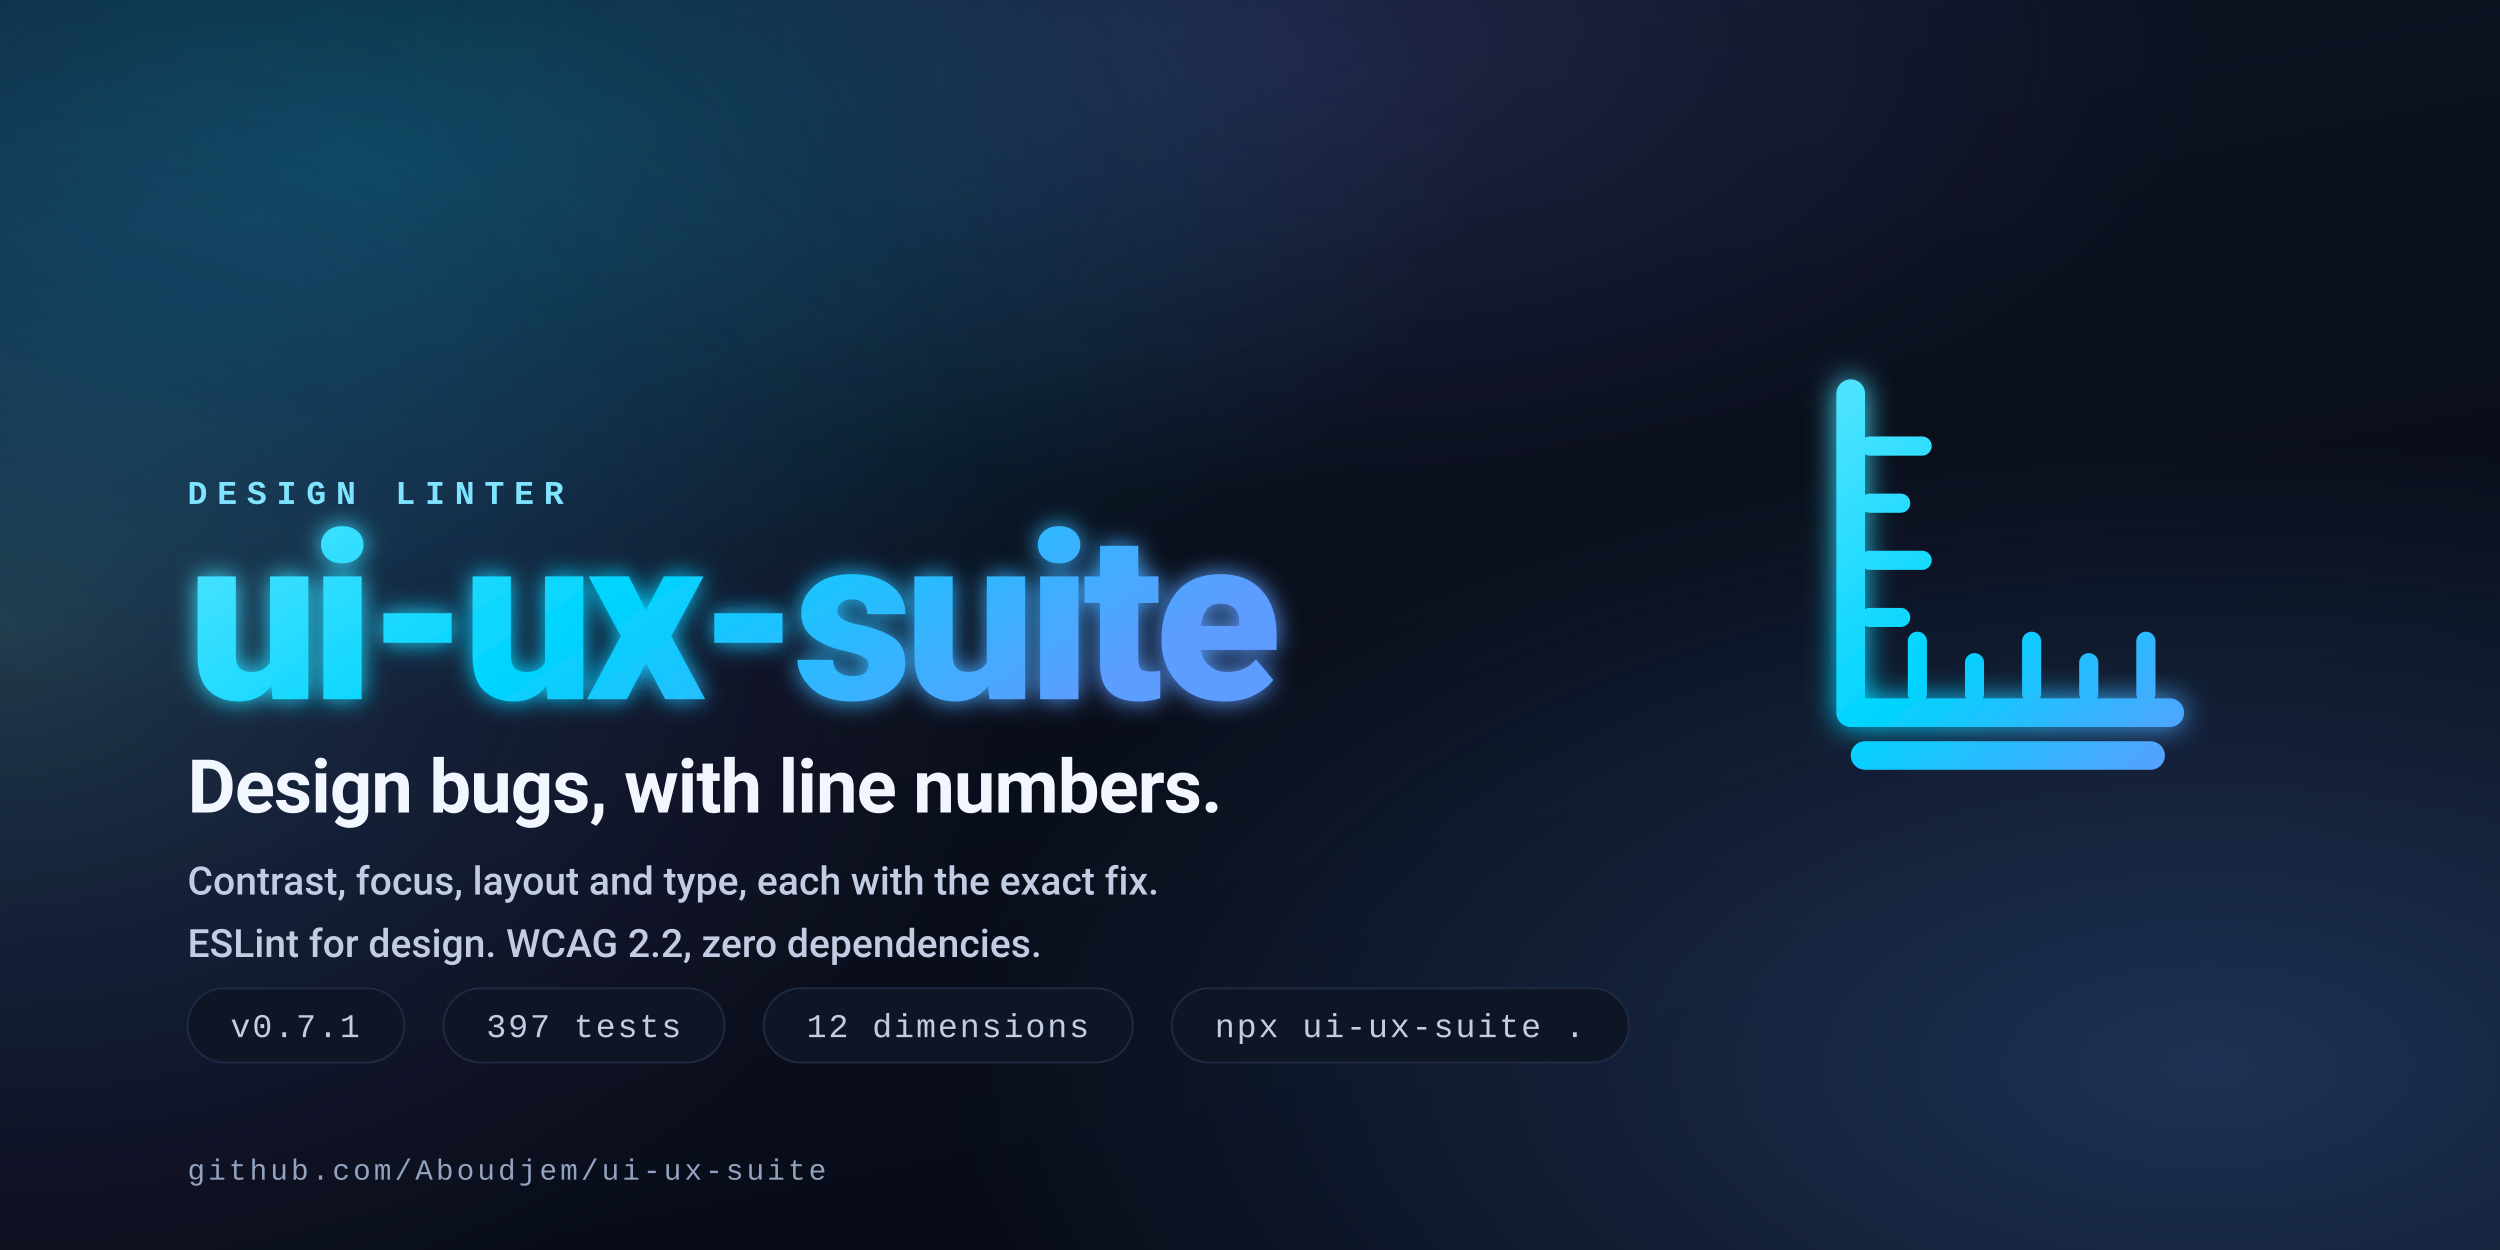
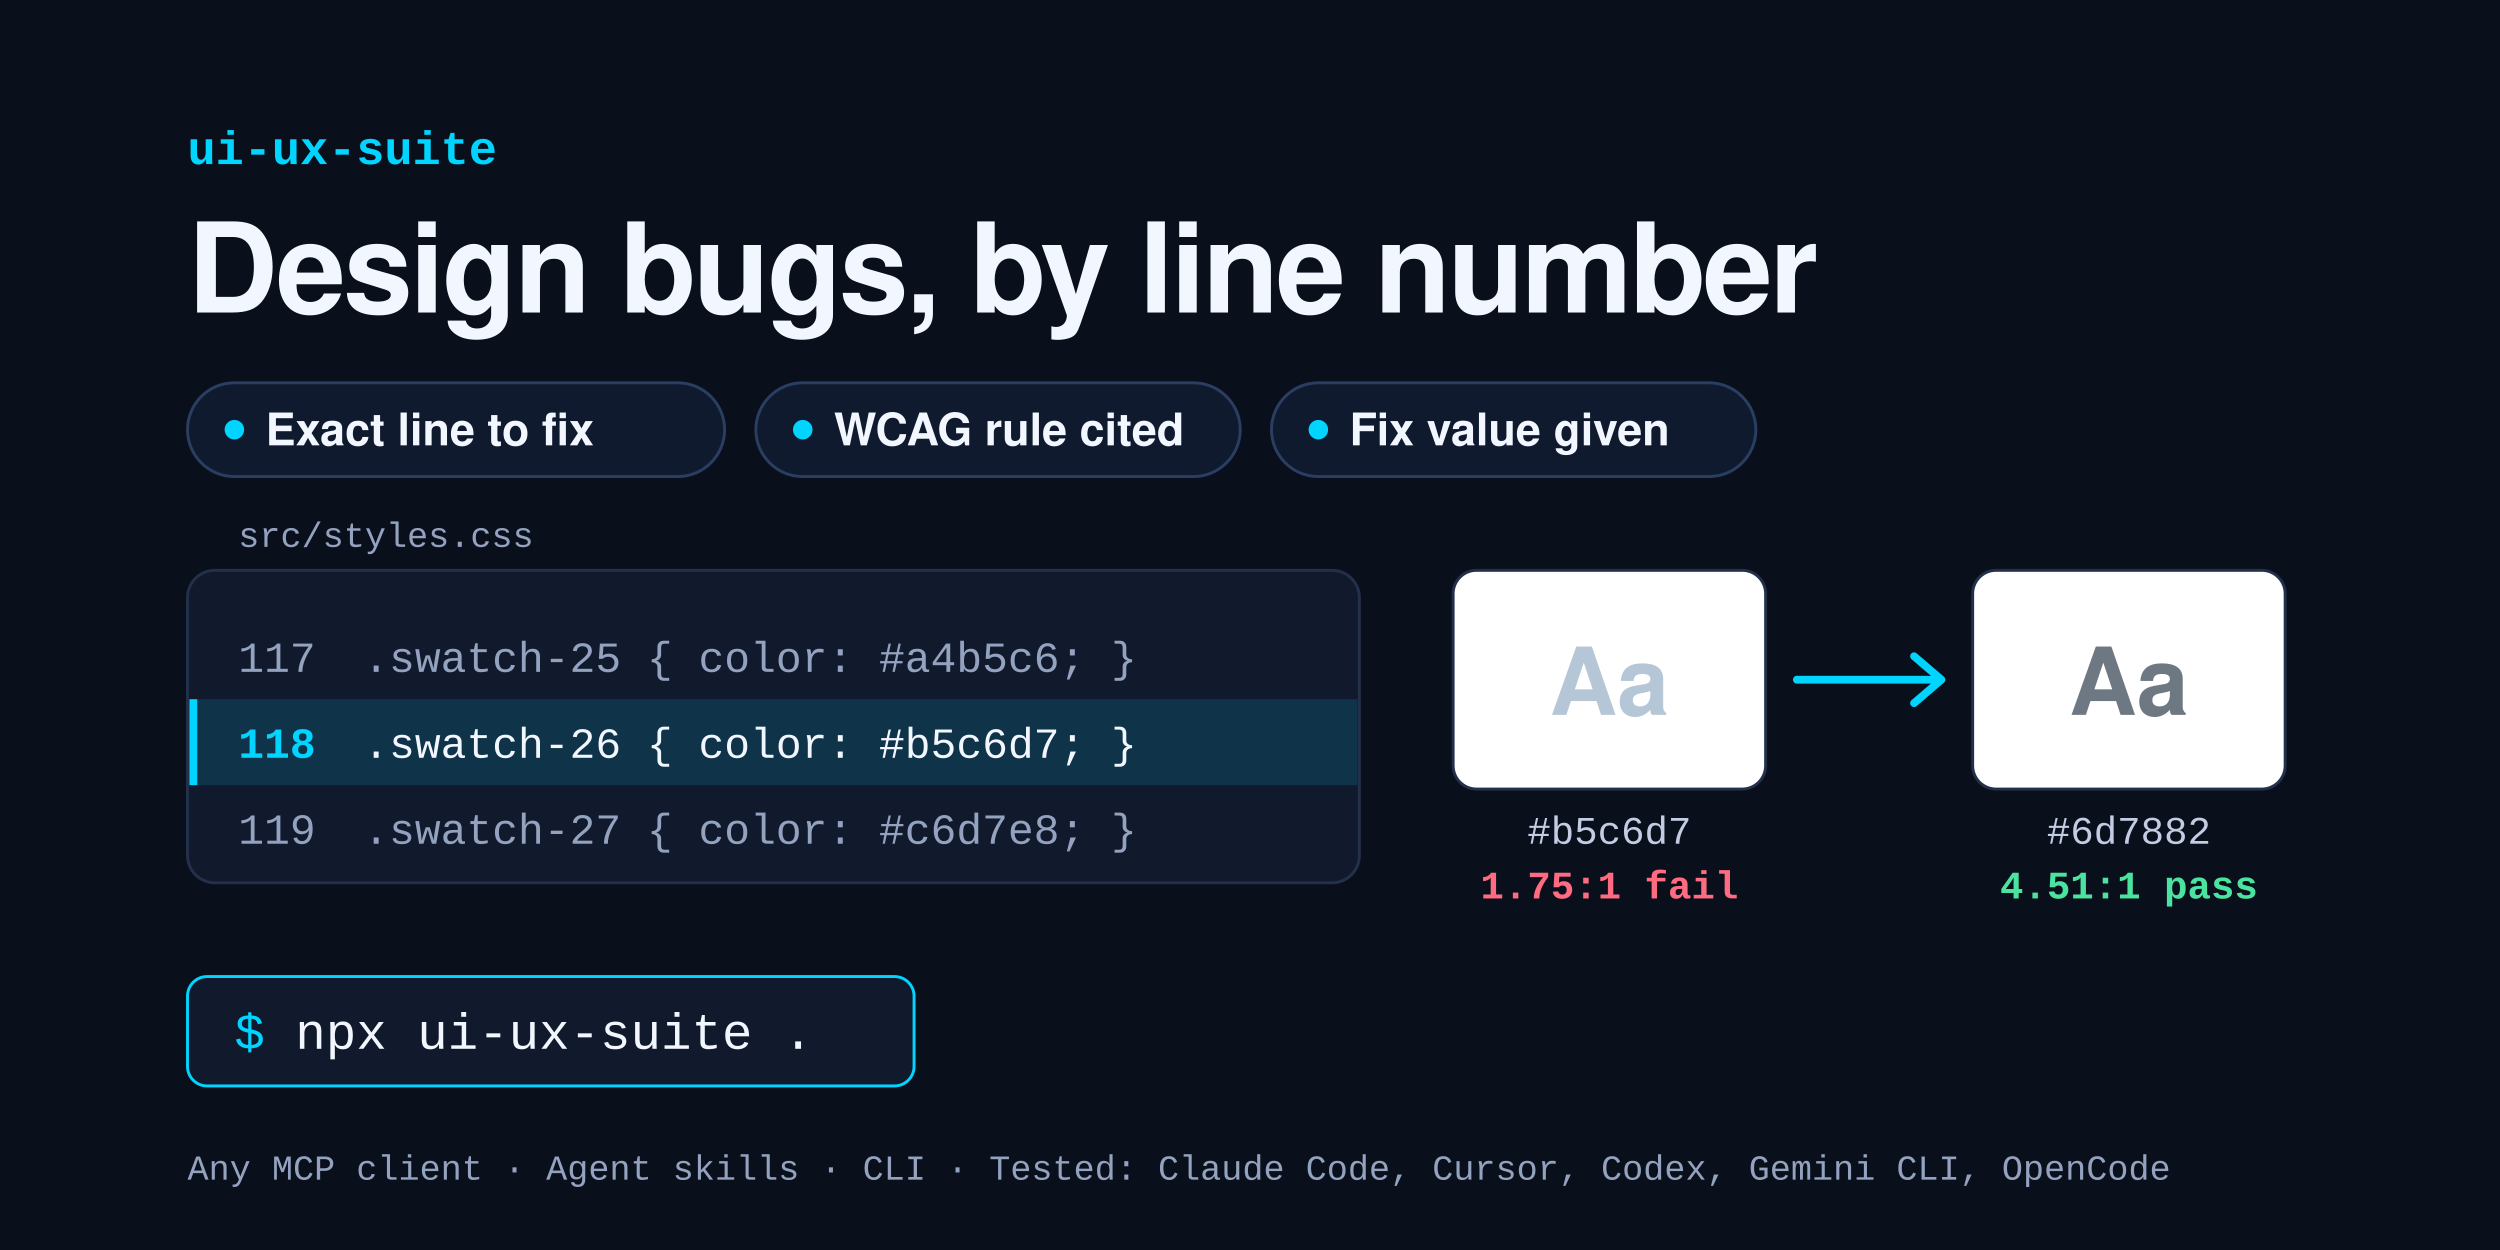
- <svg xmlns="http://www.w3.org/2000/svg" viewBox="0 0 1280 640" fill="none" role="img" aria-label="ui-ux-suite: ESLint for design.">
-   <defs>
-     <linearGradient id="ux-ground" x1="0" y1="0" x2="0.4" y2="1">
-       <stop offset="0%" stop-color="#0C1626" />
-       <stop offset="55%" stop-color="#0A0F1C" />
-       <stop offset="100%" stop-color="#080C18" />
-     </linearGradient>
-     <radialGradient id="ux-bloomA" cx="0.15" cy="0.13" r="0.44">
-       <stop offset="0%" stop-color="#00D4FF" stop-opacity="0.26" />
-       <stop offset="100%" stop-color="#00D4FF" stop-opacity="0" />
-     </radialGradient>
-     <radialGradient id="ux-bloomB" cx="0.88" cy="0.85" r="0.50">
-       <stop offset="0%" stop-color="#5B9DFF" stop-opacity="0.26" />
-       <stop offset="100%" stop-color="#5B9DFF" stop-opacity="0" />
-     </radialGradient>
-     <radialGradient id="ux-bloomC" cx="0.52" cy="0.04" r="0.36">
-       <stop offset="0%" stop-color="#8E7BFF" stop-opacity="0.16" />
-       <stop offset="100%" stop-color="#8E7BFF" stop-opacity="0" />
-     </radialGradient>
-     <radialGradient id="ux-wash" cx="0.5" cy="0.5" r="0.5">
-       <stop offset="0%" stop-color="#7FE4FF" stop-opacity="0.20" />
-       <stop offset="42%" stop-color="#5B9DFF" stop-opacity="0.124" />
-       <stop offset="76%" stop-color="#8E7BFF" stop-opacity="0.046" />
-       <stop offset="100%" stop-color="#8E7BFF" stop-opacity="0" />
-     </radialGradient>
-     <clipPath id="ux-frame">
-       <rect width="1280" height="640" />
-     </clipPath>
-     <linearGradient id="ux-ink" gradientUnits="userSpaceOnUse" x1="62" y1="60" x2="200" y2="220">
-       <stop class="uxk1" offset="0%" stop-color="#4DE3FF" />
-       <stop class="uxk2" offset="52%" stop-color="#00D4FF" />
-       <stop class="uxk3" offset="100%" stop-color="#5B9DFF" />
-     </linearGradient>
-     <filter id="ux-glow" x="-45%" y="-45%" width="190%" height="190%">
-       <feGaussianBlur stdDeviation="6.0" result="b" />
-       <feMerge>
-         <feMergeNode in="b" />
-         <feMergeNode in="SourceGraphic" />
-       </feMerge>
-     </filter>
-     <filter id="ux-glow-sm" x="-150%" y="-150%" width="400%" height="400%">
-       <feGaussianBlur stdDeviation="3.4" result="b" />
-       <feMerge>
-         <feMergeNode in="b" />
-         <feMergeNode in="SourceGraphic" />
-       </feMerge>
-     </filter>
-     <clipPath id="ux-cal">
-       <rect class="uxcal" x="62" y="208" width="132" height="12" />
-     </clipPath>
-     <linearGradient id="ux-word" x1="0" y1="0" x2="1" y2="0.25">
-       <stop class="uxk1" offset="0%" stop-color="#4DE3FF" />
-       <stop class="uxk2" offset="46%" stop-color="#00D4FF" />
-       <stop class="uxk3" offset="100%" stop-color="#5B9DFF" />
-     </linearGradient>
-     <linearGradient id="ux-sheen" x1="0" y1="0" x2="1" y2="0">
-       <stop offset="0%" stop-color="#FFFFFF" stop-opacity="0" />
-       <stop offset="50%" stop-color="#FFFFFF" stop-opacity="0.62" />
-       <stop offset="100%" stop-color="#FFFFFF" stop-opacity="0" />
-     </linearGradient>
-     <clipPath id="ux-wordclip">
-       <text x="96" y="358" font-family="system-ui, -apple-system, 'Segoe UI', Roboto, 'Helvetica Neue', Arial, sans-serif" font-size="119" font-weight="800" letter-spacing="-4.2">ui-ux-suite</text>
-     </clipPath>
-   </defs>
-   <style>
-     .disp { font-family: system-ui, -apple-system, 'Segoe UI', Roboto, 'Helvetica Neue', Arial, sans-serif; }
-     .mono { font-family: ui-monospace, SFMono-Regular, 'SF Mono', Menlo, Consolas, 'Liberation Mono', monospace; }
-     .eyebrow { font-size: 13px; font-weight: 600; letter-spacing: 4.5px; fill: #7FE4FF; }
-     .head    { font-size: 38px; font-weight: 700; fill: #F2F6FF; letter-spacing: -0.5px; }
-     .sub     { font-size: 20px; font-weight: 500; fill: #C2CDE4; }
-     .tag     { font-size: 15px; letter-spacing: 1.6px; fill: #93A2BE; }
-     .chip    { font-size: 11.5px; letter-spacing: 1.2px; fill: #C2CDE4; }
-     .chipbig { font-size: 17px; letter-spacing: 1px; fill: #C2CDE4; }
-     .tagsm { font-size: 12.5px; letter-spacing: 1.6px; fill: #93A2BE; }
-     .eyebrow { font-size: 17px; letter-spacing: 5px; }
-     @keyframes ux-breathe { 0%,100% { opacity:0.62; } 50% { opacity:1; } }
-     .uxbloom { animation: ux-breathe 11s ease-in-out infinite; }
-     @keyframes ux-sweep { 0% { transform: translateX(-360px); } 100% { transform: translateX(1640px); } }
-     .uxwash { animation: ux-sweep 19s cubic-bezier(.5,0,.5,1) infinite; }
-     @keyframes ux-sheen { 0% { transform: translateX(0); } 15%,100% { transform: translateX(547px); } }
-     .uxsheen { animation: ux-sheen 8.5s cubic-bezier(.4,0,.3,1) infinite; }
-     @keyframes ux-tick { 0%,100% { opacity: 0.34; } 44%,62% { opacity: 1; } }
-     .uxt1 { animation: ux-tick 6s ease-in-out infinite 0.0s; }
-     .uxt2 { animation: ux-tick 6s ease-in-out infinite 0.16s; }
-     .uxt3 { animation: ux-tick 6s ease-in-out infinite 0.32s; }
-     .uxt4 { animation: ux-tick 6s ease-in-out infinite 0.48s; }
-     .uxt5 { animation: ux-tick 6s ease-in-out infinite 0.64s; }
-     .uxt6 { animation: ux-tick 6s ease-in-out infinite 0.8s; }
-     .uxt7 { animation: ux-tick 6s ease-in-out infinite 0.96s; }
-     .uxt8 { animation: ux-tick 6s ease-in-out infinite 1.12s; }
-     .uxt9 { animation: ux-tick 6s ease-in-out infinite 1.28s; }
-     @keyframes ux-cal { 0%,8% { width: 0; } 62%,88% { width: 132px; } 98%,100% { width: 0; } }
-     .uxcal { animation: ux-cal 6s cubic-bezier(.3,0,.2,1) infinite; }
-     @keyframes ux-k1 { 0%,100% { stop-color:#4DE3FF; } 50% { stop-color:#00D4FF; } }
-     @keyframes ux-k2 { 0%,100% { stop-color:#00D4FF; } 50% { stop-color:#5B9DFF; } }
-     @keyframes ux-k3 { 0%,100% { stop-color:#5B9DFF; } 50% { stop-color:#8E7BFF; } }
-     .uxk1 { animation: ux-k1 14s ease-in-out infinite; }
-     .uxk2 { animation: ux-k2 14s ease-in-out infinite; }
-     .uxk3 { animation: ux-k3 14s ease-in-out infinite; }
-     @media (prefers-reduced-motion: reduce) { * { animation: none !important; } }
-   </style>
-   <rect width="1280" height="640" fill="url(#ux-ground)" />
-   <g class="uxbloom">
-     <rect width="1280" height="640" fill="url(#ux-bloomA)" />
-     <rect width="1280" height="640" fill="url(#ux-bloomB)" />
-     <rect width="1280" height="640" fill="url(#ux-bloomC)" />
+ <svg xmlns="http://www.w3.org/2000/svg" viewBox="0 0 1280 640" width="1280" height="640" role="img" aria-label="ui-ux-suite: design bugs by line number. Line 118 of styles.css has text color #b5c6d7 at 1.75 to 1 contrast; the fix is #6d7882 at 4.51 to 1. Run npx ui-ux-suite dot.">
+   <rect width="1280" height="640" fill="#0A0F1C" />
+   <text x="96" y="84" font-family="ui-monospace, 'SF Mono', Menlo, Consolas, 'Liberation Mono', monospace" font-size="24" font-weight="700" fill="#00D4FF">ui-ux-suite</text>
+   <text x="96" y="160" font-family="-apple-system, 'SF Pro Display', 'Segoe UI', 'Helvetica Neue', Helvetica, Arial, sans-serif" font-size="64" font-weight="800" letter-spacing="-1.5" fill="#F2F6FF">Design bugs, by line number</text>
+   <g transform="translate(0,196)">
+     <rect x="96" y="0" width="275" height="48" rx="24" fill="#0F1A2E" stroke="#2A3E62" stroke-width="1.5" />
+     <circle cx="120" cy="24" r="5" fill="#00D4FF" />
+     <text x="136" y="32" font-family="-apple-system, 'SF Pro Display', 'Segoe UI', 'Helvetica Neue', Helvetica, Arial, sans-serif" font-size="23" font-weight="600" fill="#F2F6FF">Exact line to fix</text>
+     <rect x="387" y="0" width="248" height="48" rx="24" fill="#0F1A2E" stroke="#2A3E62" stroke-width="1.5" />
+     <circle cx="411" cy="24" r="5" fill="#00D4FF" />
+     <text x="427" y="32" font-family="-apple-system, 'SF Pro Display', 'Segoe UI', 'Helvetica Neue', Helvetica, Arial, sans-serif" font-size="23" font-weight="600" fill="#F2F6FF">WCAG rule cited</text>
+     <rect x="651" y="0" width="248" height="48" rx="24" fill="#0F1A2E" stroke="#2A3E62" stroke-width="1.5" />
+     <circle cx="675" cy="24" r="5" fill="#00D4FF" />
+     <text x="691" y="32" font-family="-apple-system, 'SF Pro Display', 'Segoe UI', 'Helvetica Neue', Helvetica, Arial, sans-serif" font-size="23" font-weight="600" fill="#F2F6FF">Fix value given</text>
  </g>
-   <g clip-path="url(#ux-frame)">
-     <g transform="translate(0,320)">
-       <ellipse class="uxwash" cx="0" cy="0" rx="520" ry="380" fill="url(#ux-wash)" />
-     </g>
+   <g transform="translate(96,292)">
+     <rect x="0" y="0" width="600" height="160" rx="14" fill="#111A2C" stroke="#22304A" stroke-width="1.5" />
+     <text x="26" y="-12" font-family="ui-monospace, 'SF Mono', Menlo, Consolas, 'Liberation Mono', monospace" font-size="18" fill="#93A2BE">src/styles.css</text>
+     <text x="26" y="52" font-family="ui-monospace, 'SF Mono', Menlo, Consolas, 'Liberation Mono', monospace" font-size="22" font-weight="400" fill="#93A2BE">117</text>
+     <text x="90" y="52" font-family="ui-monospace, 'SF Mono', Menlo, Consolas, 'Liberation Mono', monospace" font-size="22" fill="#93A2BE">.swatch-25 { color: #a4b5c6; }</text>
+     <rect x="1" y="66" width="598" height="44" fill="rgba(0,212,255,0.14)" />
+     <rect x="1" y="66" width="4" height="44" fill="#00D4FF" />
+     <text x="26" y="96" font-family="ui-monospace, 'SF Mono', Menlo, Consolas, 'Liberation Mono', monospace" font-size="22" font-weight="700" fill="#00D4FF">118</text>
+     <text x="90" y="96" font-family="ui-monospace, 'SF Mono', Menlo, Consolas, 'Liberation Mono', monospace" font-size="22" fill="#F2F6FF">.swatch-26 { color: #b5c6d7; }</text>
+     <text x="26" y="140" font-family="ui-monospace, 'SF Mono', Menlo, Consolas, 'Liberation Mono', monospace" font-size="22" font-weight="400" fill="#93A2BE">119</text>
+     <text x="90" y="140" font-family="ui-monospace, 'SF Mono', Menlo, Consolas, 'Liberation Mono', monospace" font-size="22" fill="#93A2BE">.swatch-27 { color: #c6d7e8; }</text>
  </g>
-   <g transform="translate(872,126) scale(1.2188)">
-     <g opacity="0.32" stroke="url(#ux-ink)" stroke-width="8" stroke-linecap="round" fill="none">
-       <path d="M62 62 L62 196 L196 196" stroke-width="12" stroke-linejoin="round" />
-       <line x1="70" y1="84" x2="92" y2="84" />
-       <line x1="70" y1="108" x2="83" y2="108" />
-       <line x1="70" y1="132" x2="92" y2="132" />
-       <line x1="70" y1="156" x2="83" y2="156" />
-       <line x1="90" y1="188" x2="90" y2="166" />
-       <line x1="114" y1="188" x2="114" y2="175" />
-       <line x1="138" y1="188" x2="138" y2="166" />
-       <line x1="162" y1="188" x2="162" y2="175" />
-       <line x1="186" y1="188" x2="186" y2="166" />
-     </g>
-     <g filter="url(#ux-glow)">
-       <path d="M62 62 L62 196 L196 196" fill="none" stroke="url(#ux-ink)" stroke-width="12" stroke-linecap="round" stroke-linejoin="round" />
-     </g>
-     <g stroke="url(#ux-ink)" stroke-width="8" stroke-linecap="round" fill="none">
-       <line class="uxt1" x1="70" y1="84" x2="92" y2="84" />
-       <line class="uxt2" x1="70" y1="108" x2="83" y2="108" />
-       <line class="uxt3" x1="70" y1="132" x2="92" y2="132" />
-       <line class="uxt4" x1="70" y1="156" x2="83" y2="156" />
-       <line class="uxt5" x1="90" y1="188" x2="90" y2="166" />
-       <line class="uxt6" x1="114" y1="188" x2="114" y2="175" />
-       <line class="uxt7" x1="138" y1="188" x2="138" y2="166" />
-       <line class="uxt8" x1="162" y1="188" x2="162" y2="175" />
-       <line class="uxt9" x1="186" y1="188" x2="186" y2="166" />
-     </g>
-     <g clip-path="url(#ux-cal)">
-       <rect x="62" y="208" width="132" height="12" rx="6" fill="url(#ux-ink)" />
-     </g>
+   <g transform="translate(744,292)" font-family="ui-monospace, 'SF Mono', Menlo, Consolas, 'Liberation Mono', monospace">
+     <rect x="0" y="0" width="160" height="112" rx="12" fill="#FFFFFF" stroke="#22304A" stroke-width="1.5" />
+     <text x="80" y="74" text-anchor="middle" font-family="-apple-system, 'SF Pro Display', 'Segoe UI', 'Helvetica Neue', Helvetica, Arial, sans-serif" font-size="48" font-weight="700" fill="#b5c6d7">Aa</text>
+     <text x="80" y="140" text-anchor="middle" font-size="20" fill="#C2CDE4">#b5c6d7</text>
+     <text x="80" y="168" text-anchor="middle" font-size="20" font-weight="700" fill="#FF6B81">1.75:1 fail</text>
+     <path d="M176 56 H 248" stroke="#00D4FF" stroke-width="4" stroke-linecap="round" />
+     <path d="M236 44 L 250 56 L 236 68" fill="none" stroke="#00D4FF" stroke-width="4" stroke-linecap="round" stroke-linejoin="round" />
+     <rect x="266" y="0" width="160" height="112" rx="12" fill="#FFFFFF" stroke="#22304A" stroke-width="1.5" />
+     <text x="346" y="74" text-anchor="middle" font-family="-apple-system, 'SF Pro Display', 'Segoe UI', 'Helvetica Neue', Helvetica, Arial, sans-serif" font-size="48" font-weight="700" fill="#6d7882">Aa</text>
+     <text x="346" y="140" text-anchor="middle" font-size="20" fill="#C2CDE4">#6d7882</text>
+     <text x="346" y="168" text-anchor="middle" font-size="20" font-weight="700" fill="#4BE3A0">4.51:1 pass</text>
  </g>
-   <g filter="url(#ux-glow)">
-     <text class="disp" x="96" y="358" font-size="119" font-weight="800" letter-spacing="-4.2" fill="url(#ux-word)">ui-ux-suite</text>
+   <g transform="translate(96,500)">
+     <rect x="0" y="0" width="372" height="56" rx="10" fill="#111A2C" stroke="#00D4FF" stroke-width="1.5" />
+     <text x="24" y="37" font-family="ui-monospace, 'SF Mono', Menlo, Consolas, 'Liberation Mono', monospace" font-size="26" fill="#F2F6FF">
+       <tspan fill="#00D4FF">$</tspan> npx ui-ux-suite .</text>
  </g>
-   <g clip-path="url(#ux-wordclip)">
-     <g transform="skewX(-18)">
-       <rect class="uxsheen" x="-35" y="239" width="55" height="161" fill="url(#ux-sheen)" opacity="0.45" />
-     </g>
-   </g>
-   <text class="mono eyebrow" x="96" y="258">DESIGN LINTER</text>
-   <text class="disp head" x="96" y="416">Design bugs, with line numbers.</text>
-   <text class="disp sub" x="96" y="458">Contrast, focus, layout and type, each with the exact fix.</text>
-   <text class="disp sub" x="96" y="490">ESLint for design. WCAG 2.2, zero dependencies.</text>
-   <g transform="translate(0,506)">
-     <rect x="96" y="0" width="111" height="38" rx="19" fill="#0E1524" stroke="#1E2A42" stroke-width="1" />
-     <text class="mono chipbig" x="118" y="25">v0.7.1</text>
-     <rect x="227" y="0" width="144" height="38" rx="19" fill="#0E1524" stroke="#1E2A42" stroke-width="1" />
-     <text class="mono chipbig" x="249" y="25">397 tests</text>
-     <rect x="391" y="0" width="189" height="38" rx="19" fill="#0E1524" stroke="#1E2A42" stroke-width="1" />
-     <text class="mono chipbig" x="413" y="25">12 dimensions</text>
-     <rect x="600" y="0" width="234" height="38" rx="19" fill="#0E1524" stroke="#1E2A42" stroke-width="1" />
-     <text class="mono chipbig" x="622" y="25">npx ui-ux-suite .</text>
-   </g>
-   <text class="mono tag" x="96" y="604">github.com/Aboudjem/ui-ux-suite</text>
+   <text x="96" y="604" font-family="ui-monospace, 'SF Mono', Menlo, Consolas, 'Liberation Mono', monospace" font-size="18" fill="#93A2BE">Any MCP client · Agent skills · CLI · Tested: Claude Code, Cursor, Codex, Gemini CLI, OpenCode</text>
</svg>
